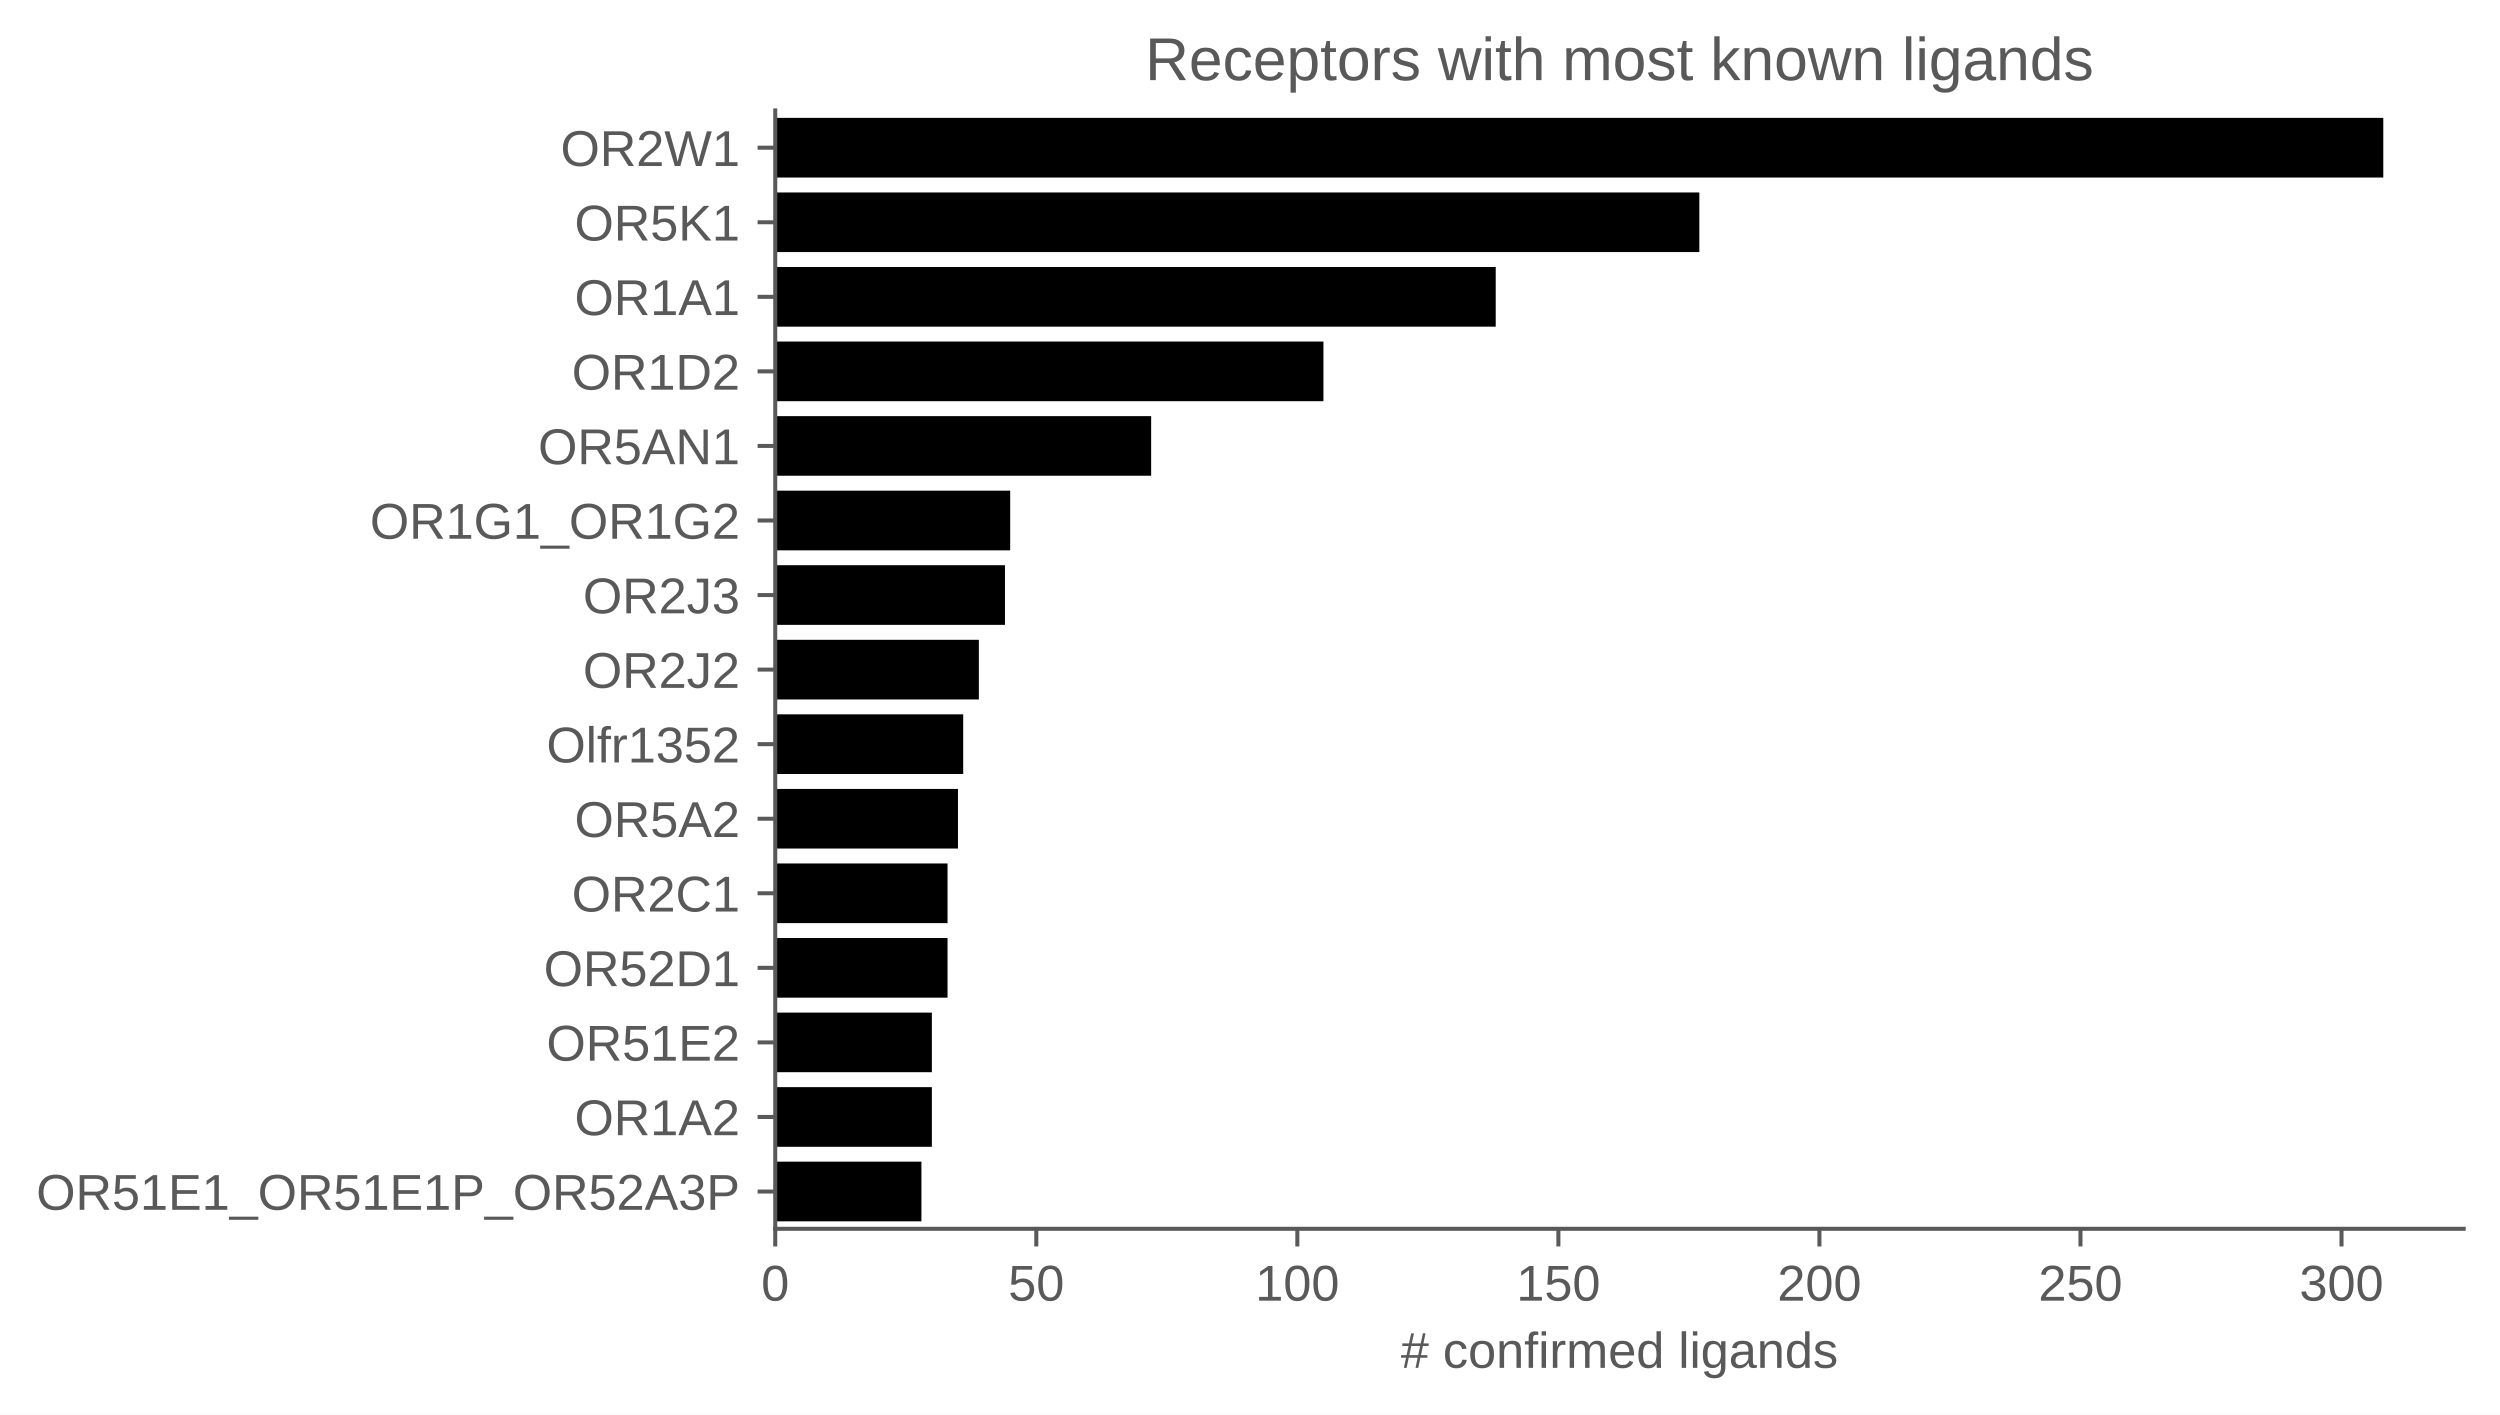
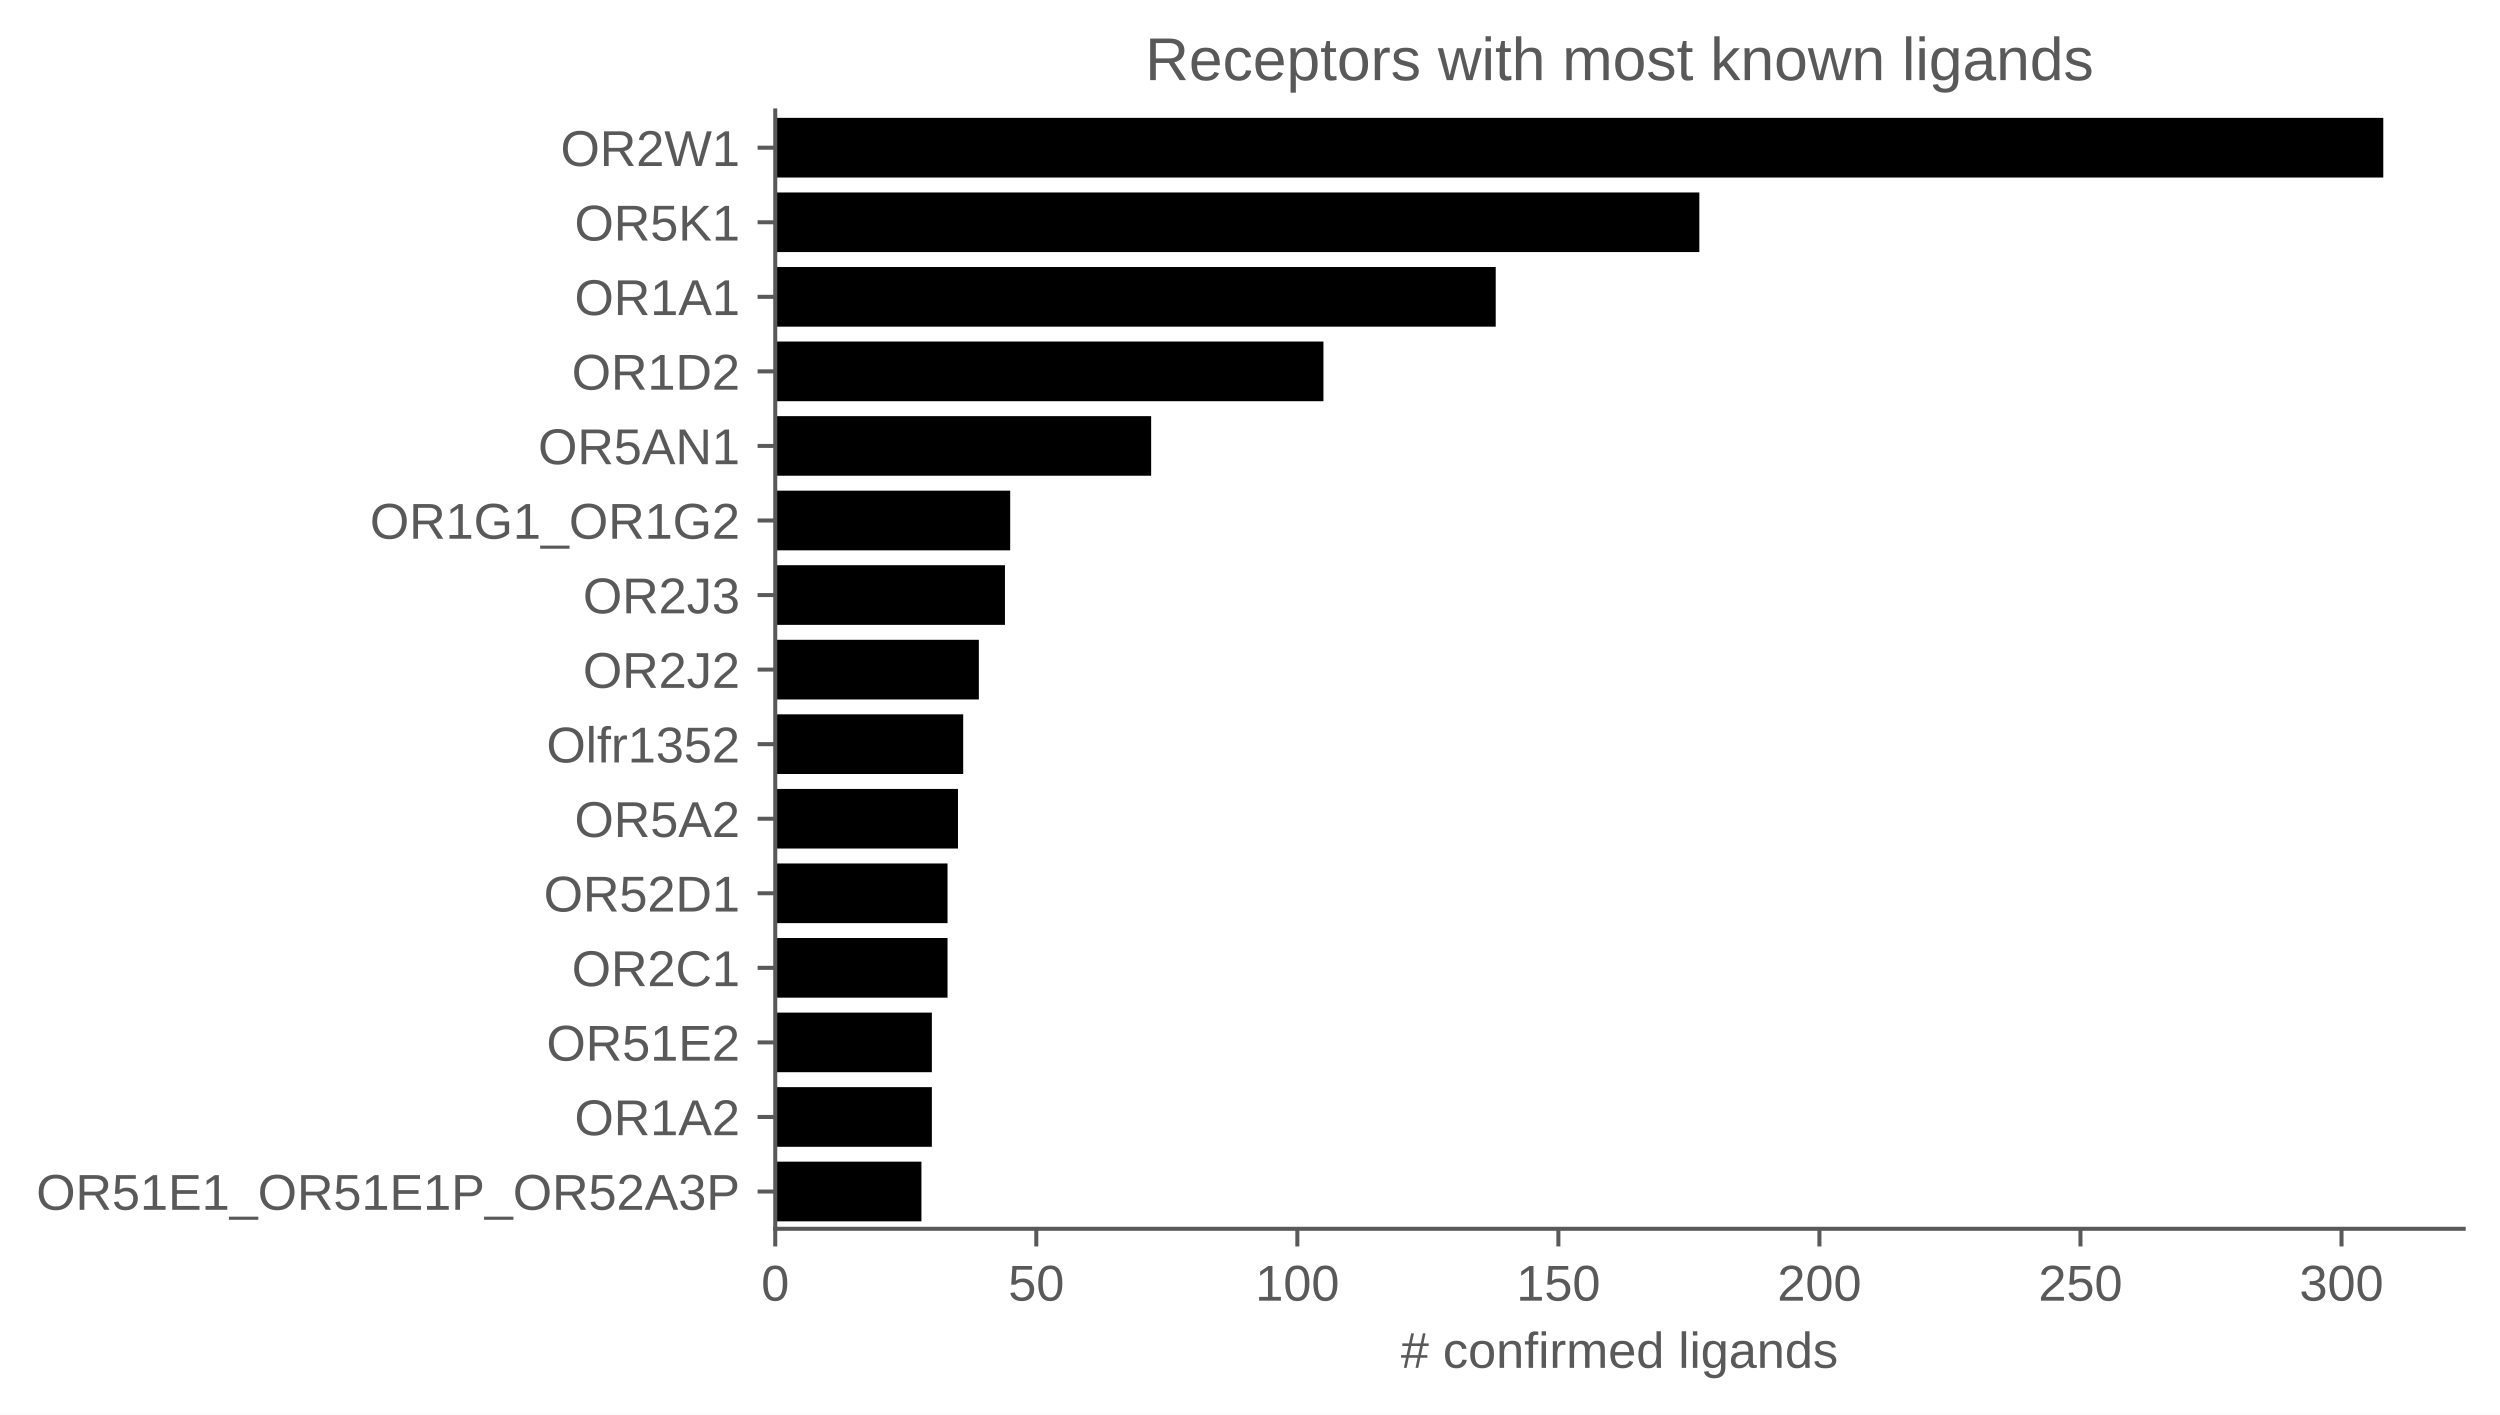
<svg xmlns="http://www.w3.org/2000/svg" xmlns:xlink="http://www.w3.org/1999/xlink" width="495.722pt" height="280.5pt" viewBox="0 0 495.722 280.5" version="1.1">
  <defs>
    <style type="text/css">*{stroke-linejoin: round; stroke-linecap: butt}</style>
  </defs>
  <g id="figure_1">
    <g id="patch_1">
      <path d="M 0 280.5  L 495.722 280.5  L 495.722 0  L 0 0  z " style="fill: #ffffff" />
    </g>
    <g id="axes_1">
      <g id="patch_2">
        <path d="M 153.722 243.656  L 488.522 243.656  L 488.522 21.896  L 153.722 21.896  z " style="fill: #ffffff" />
      </g>
      <g id="patch_3">
-         <path d="M 153.722 23.375  L 472.579 23.375  L 472.579 35.202  L 153.722 35.202  z " clip-path="url(#p25d7c9e2ba)" />
+         <path d="M 153.722 23.375  L 472.579 23.375  L 472.579 35.202  L 153.722 35.202  z " clip-path="url(#p60c1083fee)" />
      </g>
      <g id="patch_4">
-         <path d="M 153.722 38.159  L 336.961 38.159  L 336.961 49.986  L 153.722 49.986  z " clip-path="url(#p25d7c9e2ba)" />
+         <path d="M 153.722 38.159  L 336.961 38.159  L 336.961 49.986  L 153.722 49.986  z " clip-path="url(#p60c1083fee)" />
      </g>
      <g id="patch_5">
-         <path d="M 153.722 52.943  L 296.586 52.943  L 296.586 64.77  L 153.722 64.77  z " clip-path="url(#p25d7c9e2ba)" />
+         <path d="M 153.722 52.943  L 296.586 52.943  L 296.586 64.77  L 153.722 64.77  z " clip-path="url(#p60c1083fee)" />
      </g>
      <g id="patch_6">
-         <path d="M 153.722 67.727  L 262.423 67.727  L 262.423 79.554  L 153.722 79.554  z " clip-path="url(#p25d7c9e2ba)" />
+         <path d="M 153.722 67.727  L 262.423 67.727  L 262.423 79.554  L 153.722 79.554  z " clip-path="url(#p60c1083fee)" />
      </g>
      <g id="patch_7">
-         <path d="M 153.722 82.511  L 228.26 82.511  L 228.26 94.338  L 153.722 94.338  z " clip-path="url(#p25d7c9e2ba)" />
+         <path d="M 153.722 82.511  L 228.26 82.511  L 228.26 94.338  L 153.722 94.338  z " clip-path="url(#p60c1083fee)" />
      </g>
      <g id="patch_8">
-         <path d="M 153.722 97.295  L 200.308 97.295  L 200.308 109.122  L 153.722 109.122  z " clip-path="url(#p25d7c9e2ba)" />
+         <path d="M 153.722 97.295  L 200.308 97.295  L 200.308 109.122  L 153.722 109.122  z " clip-path="url(#p60c1083fee)" />
      </g>
      <g id="patch_9">
-         <path d="M 153.722 112.079  L 199.273 112.079  L 199.273 123.906  L 153.722 123.906  z " clip-path="url(#p25d7c9e2ba)" />
+         <path d="M 153.722 112.079  L 199.273 112.079  L 199.273 123.906  L 153.722 123.906  z " clip-path="url(#p60c1083fee)" />
      </g>
      <g id="patch_10">
-         <path d="M 153.722 126.863  L 194.097 126.863  L 194.097 138.69  L 153.722 138.69  z " clip-path="url(#p25d7c9e2ba)" />
+         <path d="M 153.722 126.863  L 194.097 126.863  L 194.097 138.69  L 153.722 138.69  z " clip-path="url(#p60c1083fee)" />
      </g>
      <g id="patch_11">
-         <path d="M 153.722 141.647  L 190.991 141.647  L 190.991 153.474  L 153.722 153.474  z " clip-path="url(#p25d7c9e2ba)" />
+         <path d="M 153.722 141.647  L 190.991 141.647  L 190.991 153.474  L 153.722 153.474  z " clip-path="url(#p60c1083fee)" />
      </g>
      <g id="patch_12">
-         <path d="M 153.722 156.431  L 189.956 156.431  L 189.956 168.258  L 153.722 168.258  z " clip-path="url(#p25d7c9e2ba)" />
+         <path d="M 153.722 156.431  L 189.956 156.431  L 189.956 168.258  L 153.722 168.258  z " clip-path="url(#p60c1083fee)" />
      </g>
      <g id="patch_13">
-         <path d="M 153.722 171.215  L 187.885 171.215  L 187.885 183.042  L 153.722 183.042  z " clip-path="url(#p25d7c9e2ba)" />
+         <path d="M 153.722 171.215  L 187.885 171.215  L 187.885 183.042  L 153.722 183.042  z " clip-path="url(#p60c1083fee)" />
      </g>
      <g id="patch_14">
-         <path d="M 153.722 185.999  L 187.885 185.999  L 187.885 197.826  L 153.722 197.826  z " clip-path="url(#p25d7c9e2ba)" />
+         <path d="M 153.722 185.999  L 187.885 185.999  L 187.885 197.826  L 153.722 197.826  z " clip-path="url(#p60c1083fee)" />
      </g>
      <g id="patch_15">
-         <path d="M 153.722 200.783  L 184.779 200.783  L 184.779 212.61  L 153.722 212.61  z " clip-path="url(#p25d7c9e2ba)" />
+         <path d="M 153.722 200.783  L 184.779 200.783  L 184.779 212.61  L 153.722 212.61  z " clip-path="url(#p60c1083fee)" />
      </g>
      <g id="patch_16">
-         <path d="M 153.722 215.567  L 184.779 215.567  L 184.779 227.394  L 153.722 227.394  z " clip-path="url(#p25d7c9e2ba)" />
+         <path d="M 153.722 215.567  L 184.779 215.567  L 184.779 227.394  L 153.722 227.394  z " clip-path="url(#p60c1083fee)" />
      </g>
      <g id="patch_17">
-         <path d="M 153.722 230.351  L 182.709 230.351  L 182.709 242.178  L 153.722 242.178  z " clip-path="url(#p25d7c9e2ba)" />
+         <path d="M 153.722 230.351  L 182.709 230.351  L 182.709 242.178  L 153.722 242.178  z " clip-path="url(#p60c1083fee)" />
      </g>
      <g id="matplotlib.axis_1">
        <g id="xtick_1">
          <g id="line2d_1">
            <defs>
-               <path id="me1d541916e" d="M 0 0  L 0 3.5  " style="stroke: #595959; stroke-width: 0.8" />
+               <path id="m6fab099456" d="M 0 0  L 0 3.5  " style="stroke: #595959; stroke-width: 0.8" />
            </defs>
            <g>
-               <use xlink:href="#me1d541916e" x="153.722" y="243.656" style="fill: #595959; stroke: #595959; stroke-width: 0.8" />
+               <use xlink:href="#m6fab099456" x="153.722" y="243.656" style="fill: #595959; stroke: #595959; stroke-width: 0.8" />
            </g>
          </g>
          <g id="text_1">
            <text style="font-size: 10px; font-family: 'Liberation Sans'; text-anchor: middle; fill: #595959" x="153.722" y="257.903" transform="rotate(-0 153.7219 257.9031)">0</text>
          </g>
        </g>
        <g id="xtick_2">
          <g id="line2d_2">
            <g>
-               <use xlink:href="#me1d541916e" x="205.484" y="243.656" style="fill: #595959; stroke: #595959; stroke-width: 0.8" />
+               <use xlink:href="#m6fab099456" x="205.484" y="243.656" style="fill: #595959; stroke: #595959; stroke-width: 0.8" />
            </g>
          </g>
          <g id="text_2">
            <text style="font-size: 10px; font-family: 'Liberation Sans'; text-anchor: middle; fill: #595959" x="205.484" y="257.903" transform="rotate(-0 205.4844 257.9031)">50</text>
          </g>
        </g>
        <g id="xtick_3">
          <g id="line2d_3">
            <g>
-               <use xlink:href="#me1d541916e" x="257.247" y="243.656" style="fill: #595959; stroke: #595959; stroke-width: 0.8" />
+               <use xlink:href="#m6fab099456" x="257.247" y="243.656" style="fill: #595959; stroke: #595959; stroke-width: 0.8" />
            </g>
          </g>
          <g id="text_3">
            <text style="font-size: 10px; font-family: 'Liberation Sans'; text-anchor: middle; fill: #595959" x="257.247" y="257.903" transform="rotate(-0 257.2469 257.9031)">100</text>
          </g>
        </g>
        <g id="xtick_4">
          <g id="line2d_4">
            <g>
-               <use xlink:href="#me1d541916e" x="309.009" y="243.656" style="fill: #595959; stroke: #595959; stroke-width: 0.8" />
+               <use xlink:href="#m6fab099456" x="309.009" y="243.656" style="fill: #595959; stroke: #595959; stroke-width: 0.8" />
            </g>
          </g>
          <g id="text_4">
            <text style="font-size: 10px; font-family: 'Liberation Sans'; text-anchor: middle; fill: #595959" x="309.009" y="257.903" transform="rotate(-0 309.0094 257.9031)">150</text>
          </g>
        </g>
        <g id="xtick_5">
          <g id="line2d_5">
            <g>
-               <use xlink:href="#me1d541916e" x="360.772" y="243.656" style="fill: #595959; stroke: #595959; stroke-width: 0.8" />
+               <use xlink:href="#m6fab099456" x="360.772" y="243.656" style="fill: #595959; stroke: #595959; stroke-width: 0.8" />
            </g>
          </g>
          <g id="text_5">
            <text style="font-size: 10px; font-family: 'Liberation Sans'; text-anchor: middle; fill: #595959" x="360.772" y="257.903" transform="rotate(-0 360.772 257.9031)">200</text>
          </g>
        </g>
        <g id="xtick_6">
          <g id="line2d_6">
            <g>
-               <use xlink:href="#me1d541916e" x="412.534" y="243.656" style="fill: #595959; stroke: #595959; stroke-width: 0.8" />
+               <use xlink:href="#m6fab099456" x="412.534" y="243.656" style="fill: #595959; stroke: #595959; stroke-width: 0.8" />
            </g>
          </g>
          <g id="text_6">
            <text style="font-size: 10px; font-family: 'Liberation Sans'; text-anchor: middle; fill: #595959" x="412.534" y="257.903" transform="rotate(-0 412.5345 257.9031)">250</text>
          </g>
        </g>
        <g id="xtick_7">
          <g id="line2d_7">
            <g>
-               <use xlink:href="#me1d541916e" x="464.297" y="243.656" style="fill: #595959; stroke: #595959; stroke-width: 0.8" />
+               <use xlink:href="#m6fab099456" x="464.297" y="243.656" style="fill: #595959; stroke: #595959; stroke-width: 0.8" />
            </g>
          </g>
          <g id="text_7">
            <text style="font-size: 10px; font-family: 'Liberation Sans'; text-anchor: middle; fill: #595959" x="464.297" y="257.903" transform="rotate(-0 464.297 257.9031)">300</text>
          </g>
        </g>
        <g id="text_8">
          <text style="font-size: 10px; font-family: 'Liberation Sans'; text-anchor: middle; fill: #595959" x="321.122" y="271.225" transform="rotate(-0 321.1219 271.225)"># confirmed ligands</text>
        </g>
      </g>
      <g id="matplotlib.axis_2">
        <g id="ytick_1">
          <g id="line2d_8">
            <defs>
-               <path id="mf08ffaaa70" d="M 0 0  L -3.5 0  " style="stroke: #595959; stroke-width: 0.8" />
+               <path id="mad99d09518" d="M 0 0  L -3.5 0  " style="stroke: #595959; stroke-width: 0.8" />
            </defs>
            <g>
-               <use xlink:href="#mf08ffaaa70" x="153.722" y="29.288" style="fill: #595959; stroke: #595959; stroke-width: 0.8" />
+               <use xlink:href="#mad99d09518" x="153.722" y="29.288" style="fill: #595959; stroke: #595959; stroke-width: 0.8" />
            </g>
          </g>
          <g id="text_9">
            <text style="font-size: 10px; font-family: 'Liberation Sans'; text-anchor: end; fill: #595959" x="146.722" y="32.912" transform="rotate(-0 146.7219 32.91169)">OR2W1</text>
          </g>
        </g>
        <g id="ytick_2">
          <g id="line2d_9">
            <g>
-               <use xlink:href="#mf08ffaaa70" x="153.722" y="44.072" style="fill: #595959; stroke: #595959; stroke-width: 0.8" />
+               <use xlink:href="#mad99d09518" x="153.722" y="44.072" style="fill: #595959; stroke: #595959; stroke-width: 0.8" />
            </g>
          </g>
          <g id="text_10">
            <text style="font-size: 10px; font-family: 'Liberation Sans'; text-anchor: end; fill: #595959" x="146.722" y="47.696" transform="rotate(-0 146.7219 47.69569)">OR5K1</text>
          </g>
        </g>
        <g id="ytick_3">
          <g id="line2d_10">
            <g>
-               <use xlink:href="#mf08ffaaa70" x="153.722" y="58.856" style="fill: #595959; stroke: #595959; stroke-width: 0.8" />
+               <use xlink:href="#mad99d09518" x="153.722" y="58.856" style="fill: #595959; stroke: #595959; stroke-width: 0.8" />
            </g>
          </g>
          <g id="text_11">
            <text style="font-size: 10px; font-family: 'Liberation Sans'; text-anchor: end; fill: #595959" x="146.722" y="62.48" transform="rotate(-0 146.7219 62.47969)">OR1A1</text>
          </g>
        </g>
        <g id="ytick_4">
          <g id="line2d_11">
            <g>
-               <use xlink:href="#mf08ffaaa70" x="153.722" y="73.64" style="fill: #595959; stroke: #595959; stroke-width: 0.8" />
+               <use xlink:href="#mad99d09518" x="153.722" y="73.64" style="fill: #595959; stroke: #595959; stroke-width: 0.8" />
            </g>
          </g>
          <g id="text_12">
            <text style="font-size: 10px; font-family: 'Liberation Sans'; text-anchor: end; fill: #595959" x="146.722" y="77.264" transform="rotate(-0 146.7219 77.26369)">OR1D2</text>
          </g>
        </g>
        <g id="ytick_5">
          <g id="line2d_12">
            <g>
-               <use xlink:href="#mf08ffaaa70" x="153.722" y="88.424" style="fill: #595959; stroke: #595959; stroke-width: 0.8" />
+               <use xlink:href="#mad99d09518" x="153.722" y="88.424" style="fill: #595959; stroke: #595959; stroke-width: 0.8" />
            </g>
          </g>
          <g id="text_13">
            <text style="font-size: 10px; font-family: 'Liberation Sans'; text-anchor: end; fill: #595959" x="146.722" y="92.048" transform="rotate(-0 146.7219 92.04769)">OR5AN1</text>
          </g>
        </g>
        <g id="ytick_6">
          <g id="line2d_13">
            <g>
-               <use xlink:href="#mf08ffaaa70" x="153.722" y="103.208" style="fill: #595959; stroke: #595959; stroke-width: 0.8" />
+               <use xlink:href="#mad99d09518" x="153.722" y="103.208" style="fill: #595959; stroke: #595959; stroke-width: 0.8" />
            </g>
          </g>
          <g id="text_14">
            <text style="font-size: 10px; font-family: 'Liberation Sans'; text-anchor: end; fill: #595959" x="146.722" y="106.832" transform="rotate(-0 146.7219 106.8317)">OR1G1_OR1G2</text>
          </g>
        </g>
        <g id="ytick_7">
          <g id="line2d_14">
            <g>
-               <use xlink:href="#mf08ffaaa70" x="153.722" y="117.992" style="fill: #595959; stroke: #595959; stroke-width: 0.8" />
+               <use xlink:href="#mad99d09518" x="153.722" y="117.992" style="fill: #595959; stroke: #595959; stroke-width: 0.8" />
            </g>
          </g>
          <g id="text_15">
            <text style="font-size: 10px; font-family: 'Liberation Sans'; text-anchor: end; fill: #595959" x="146.722" y="121.616" transform="rotate(-0 146.7219 121.6157)">OR2J3</text>
          </g>
        </g>
        <g id="ytick_8">
          <g id="line2d_15">
            <g>
-               <use xlink:href="#mf08ffaaa70" x="153.722" y="132.776" style="fill: #595959; stroke: #595959; stroke-width: 0.8" />
+               <use xlink:href="#mad99d09518" x="153.722" y="132.776" style="fill: #595959; stroke: #595959; stroke-width: 0.8" />
            </g>
          </g>
          <g id="text_16">
            <text style="font-size: 10px; font-family: 'Liberation Sans'; text-anchor: end; fill: #595959" x="146.722" y="136.4" transform="rotate(-0 146.7219 136.3997)">OR2J2</text>
          </g>
        </g>
        <g id="ytick_9">
          <g id="line2d_16">
            <g>
-               <use xlink:href="#mf08ffaaa70" x="153.722" y="147.56" style="fill: #595959; stroke: #595959; stroke-width: 0.8" />
+               <use xlink:href="#mad99d09518" x="153.722" y="147.56" style="fill: #595959; stroke: #595959; stroke-width: 0.8" />
            </g>
          </g>
          <g id="text_17">
            <text style="font-size: 10px; font-family: 'Liberation Sans'; text-anchor: end; fill: #595959" x="146.722" y="151.184" transform="rotate(-0 146.7219 151.1837)">Olfr1352</text>
          </g>
        </g>
        <g id="ytick_10">
          <g id="line2d_17">
            <g>
-               <use xlink:href="#mf08ffaaa70" x="153.722" y="162.344" style="fill: #595959; stroke: #595959; stroke-width: 0.8" />
+               <use xlink:href="#mad99d09518" x="153.722" y="162.344" style="fill: #595959; stroke: #595959; stroke-width: 0.8" />
            </g>
          </g>
          <g id="text_18">
            <text style="font-size: 10px; font-family: 'Liberation Sans'; text-anchor: end; fill: #595959" x="146.722" y="165.968" transform="rotate(-0 146.7219 165.9677)">OR5A2</text>
          </g>
        </g>
        <g id="ytick_11">
          <g id="line2d_18">
            <g>
-               <use xlink:href="#mf08ffaaa70" x="153.722" y="177.128" style="fill: #595959; stroke: #595959; stroke-width: 0.8" />
+               <use xlink:href="#mad99d09518" x="153.722" y="177.128" style="fill: #595959; stroke: #595959; stroke-width: 0.8" />
            </g>
          </g>
          <g id="text_19">
-             <text style="font-size: 10px; font-family: 'Liberation Sans'; text-anchor: end; fill: #595959" x="146.722" y="180.752" transform="rotate(-0 146.7219 180.7517)">OR2C1</text>
+             <text style="font-size: 10px; font-family: 'Liberation Sans'; text-anchor: end; fill: #595959" x="146.722" y="180.752" transform="rotate(-0 146.7219 180.7517)">OR52D1</text>
          </g>
        </g>
        <g id="ytick_12">
          <g id="line2d_19">
            <g>
-               <use xlink:href="#mf08ffaaa70" x="153.722" y="191.912" style="fill: #595959; stroke: #595959; stroke-width: 0.8" />
+               <use xlink:href="#mad99d09518" x="153.722" y="191.912" style="fill: #595959; stroke: #595959; stroke-width: 0.8" />
            </g>
          </g>
          <g id="text_20">
-             <text style="font-size: 10px; font-family: 'Liberation Sans'; text-anchor: end; fill: #595959" x="146.722" y="195.536" transform="rotate(-0 146.7219 195.5357)">OR52D1</text>
+             <text style="font-size: 10px; font-family: 'Liberation Sans'; text-anchor: end; fill: #595959" x="146.722" y="195.536" transform="rotate(-0 146.7219 195.5357)">OR2C1</text>
          </g>
        </g>
        <g id="ytick_13">
          <g id="line2d_20">
            <g>
-               <use xlink:href="#mf08ffaaa70" x="153.722" y="206.696" style="fill: #595959; stroke: #595959; stroke-width: 0.8" />
+               <use xlink:href="#mad99d09518" x="153.722" y="206.696" style="fill: #595959; stroke: #595959; stroke-width: 0.8" />
            </g>
          </g>
          <g id="text_21">
            <text style="font-size: 10px; font-family: 'Liberation Sans'; text-anchor: end; fill: #595959" x="146.722" y="210.32" transform="rotate(-0 146.7219 210.3197)">OR51E2</text>
          </g>
        </g>
        <g id="ytick_14">
          <g id="line2d_21">
            <g>
-               <use xlink:href="#mf08ffaaa70" x="153.722" y="221.48" style="fill: #595959; stroke: #595959; stroke-width: 0.8" />
+               <use xlink:href="#mad99d09518" x="153.722" y="221.48" style="fill: #595959; stroke: #595959; stroke-width: 0.8" />
            </g>
          </g>
          <g id="text_22">
            <text style="font-size: 10px; font-family: 'Liberation Sans'; text-anchor: end; fill: #595959" x="146.722" y="225.104" transform="rotate(-0 146.7219 225.1037)">OR1A2</text>
          </g>
        </g>
        <g id="ytick_15">
          <g id="line2d_22">
            <g>
-               <use xlink:href="#mf08ffaaa70" x="153.722" y="236.264" style="fill: #595959; stroke: #595959; stroke-width: 0.8" />
+               <use xlink:href="#mad99d09518" x="153.722" y="236.264" style="fill: #595959; stroke: #595959; stroke-width: 0.8" />
            </g>
          </g>
          <g id="text_23">
            <text style="font-size: 10px; font-family: 'Liberation Sans'; text-anchor: end; fill: #595959" x="146.722" y="239.888" transform="rotate(-0 146.7219 239.8877)">OR51E1_OR51E1P_OR52A3P</text>
          </g>
        </g>
      </g>
      <g id="line2d_23">
-         <path clip-path="url(#p25d7c9e2ba)" style="fill: none; stroke: #424242; stroke-width: 2.25; stroke-linecap: square" />
+         <path clip-path="url(#p60c1083fee)" style="fill: none; stroke: #424242; stroke-width: 2.25; stroke-linecap: square" />
      </g>
      <g id="line2d_24">
-         <path clip-path="url(#p25d7c9e2ba)" style="fill: none; stroke: #424242; stroke-width: 2.25; stroke-linecap: square" />
+         <path clip-path="url(#p60c1083fee)" style="fill: none; stroke: #424242; stroke-width: 2.25; stroke-linecap: square" />
      </g>
      <g id="line2d_25">
-         <path clip-path="url(#p25d7c9e2ba)" style="fill: none; stroke: #424242; stroke-width: 2.25; stroke-linecap: square" />
+         <path clip-path="url(#p60c1083fee)" style="fill: none; stroke: #424242; stroke-width: 2.25; stroke-linecap: square" />
      </g>
      <g id="line2d_26">
-         <path clip-path="url(#p25d7c9e2ba)" style="fill: none; stroke: #424242; stroke-width: 2.25; stroke-linecap: square" />
+         <path clip-path="url(#p60c1083fee)" style="fill: none; stroke: #424242; stroke-width: 2.25; stroke-linecap: square" />
      </g>
      <g id="line2d_27">
-         <path clip-path="url(#p25d7c9e2ba)" style="fill: none; stroke: #424242; stroke-width: 2.25; stroke-linecap: square" />
+         <path clip-path="url(#p60c1083fee)" style="fill: none; stroke: #424242; stroke-width: 2.25; stroke-linecap: square" />
      </g>
      <g id="line2d_28">
-         <path clip-path="url(#p25d7c9e2ba)" style="fill: none; stroke: #424242; stroke-width: 2.25; stroke-linecap: square" />
+         <path clip-path="url(#p60c1083fee)" style="fill: none; stroke: #424242; stroke-width: 2.25; stroke-linecap: square" />
      </g>
      <g id="line2d_29">
-         <path clip-path="url(#p25d7c9e2ba)" style="fill: none; stroke: #424242; stroke-width: 2.25; stroke-linecap: square" />
+         <path clip-path="url(#p60c1083fee)" style="fill: none; stroke: #424242; stroke-width: 2.25; stroke-linecap: square" />
      </g>
      <g id="line2d_30">
-         <path clip-path="url(#p25d7c9e2ba)" style="fill: none; stroke: #424242; stroke-width: 2.25; stroke-linecap: square" />
+         <path clip-path="url(#p60c1083fee)" style="fill: none; stroke: #424242; stroke-width: 2.25; stroke-linecap: square" />
      </g>
      <g id="line2d_31">
-         <path clip-path="url(#p25d7c9e2ba)" style="fill: none; stroke: #424242; stroke-width: 2.25; stroke-linecap: square" />
+         <path clip-path="url(#p60c1083fee)" style="fill: none; stroke: #424242; stroke-width: 2.25; stroke-linecap: square" />
      </g>
      <g id="line2d_32">
-         <path clip-path="url(#p25d7c9e2ba)" style="fill: none; stroke: #424242; stroke-width: 2.25; stroke-linecap: square" />
+         <path clip-path="url(#p60c1083fee)" style="fill: none; stroke: #424242; stroke-width: 2.25; stroke-linecap: square" />
      </g>
      <g id="line2d_33">
-         <path clip-path="url(#p25d7c9e2ba)" style="fill: none; stroke: #424242; stroke-width: 2.25; stroke-linecap: square" />
+         <path clip-path="url(#p60c1083fee)" style="fill: none; stroke: #424242; stroke-width: 2.25; stroke-linecap: square" />
      </g>
      <g id="line2d_34">
-         <path clip-path="url(#p25d7c9e2ba)" style="fill: none; stroke: #424242; stroke-width: 2.25; stroke-linecap: square" />
+         <path clip-path="url(#p60c1083fee)" style="fill: none; stroke: #424242; stroke-width: 2.25; stroke-linecap: square" />
      </g>
      <g id="line2d_35">
-         <path clip-path="url(#p25d7c9e2ba)" style="fill: none; stroke: #424242; stroke-width: 2.25; stroke-linecap: square" />
+         <path clip-path="url(#p60c1083fee)" style="fill: none; stroke: #424242; stroke-width: 2.25; stroke-linecap: square" />
      </g>
      <g id="line2d_36">
-         <path clip-path="url(#p25d7c9e2ba)" style="fill: none; stroke: #424242; stroke-width: 2.25; stroke-linecap: square" />
+         <path clip-path="url(#p60c1083fee)" style="fill: none; stroke: #424242; stroke-width: 2.25; stroke-linecap: square" />
      </g>
      <g id="line2d_37">
-         <path clip-path="url(#p25d7c9e2ba)" style="fill: none; stroke: #424242; stroke-width: 2.25; stroke-linecap: square" />
+         <path clip-path="url(#p60c1083fee)" style="fill: none; stroke: #424242; stroke-width: 2.25; stroke-linecap: square" />
      </g>
      <g id="patch_18">
        <path d="M 153.722 243.656  L 153.722 21.896  " style="fill: none; stroke: #595959; stroke-width: 0.8; stroke-linejoin: miter; stroke-linecap: square" />
      </g>
      <g id="patch_19">
        <path d="M 153.722 243.656  L 488.522 243.656  " style="fill: none; stroke: #595959; stroke-width: 0.8; stroke-linejoin: miter; stroke-linecap: square" />
      </g>
      <g id="text_24">
        <text style="font-size: 12px; font-family: 'Liberation Sans'; text-anchor: middle; fill: #595959" x="321.122" y="15.896" transform="rotate(-0 321.1219 15.89625)">Receptors with most known ligands</text>
      </g>
    </g>
  </g>
  <defs>
-     <clipPath id="p25d7c9e2ba">
+     <clipPath id="p60c1083fee">
      <rect x="153.722" y="21.896" width="334.8" height="221.76" />
    </clipPath>
  </defs>
</svg>
